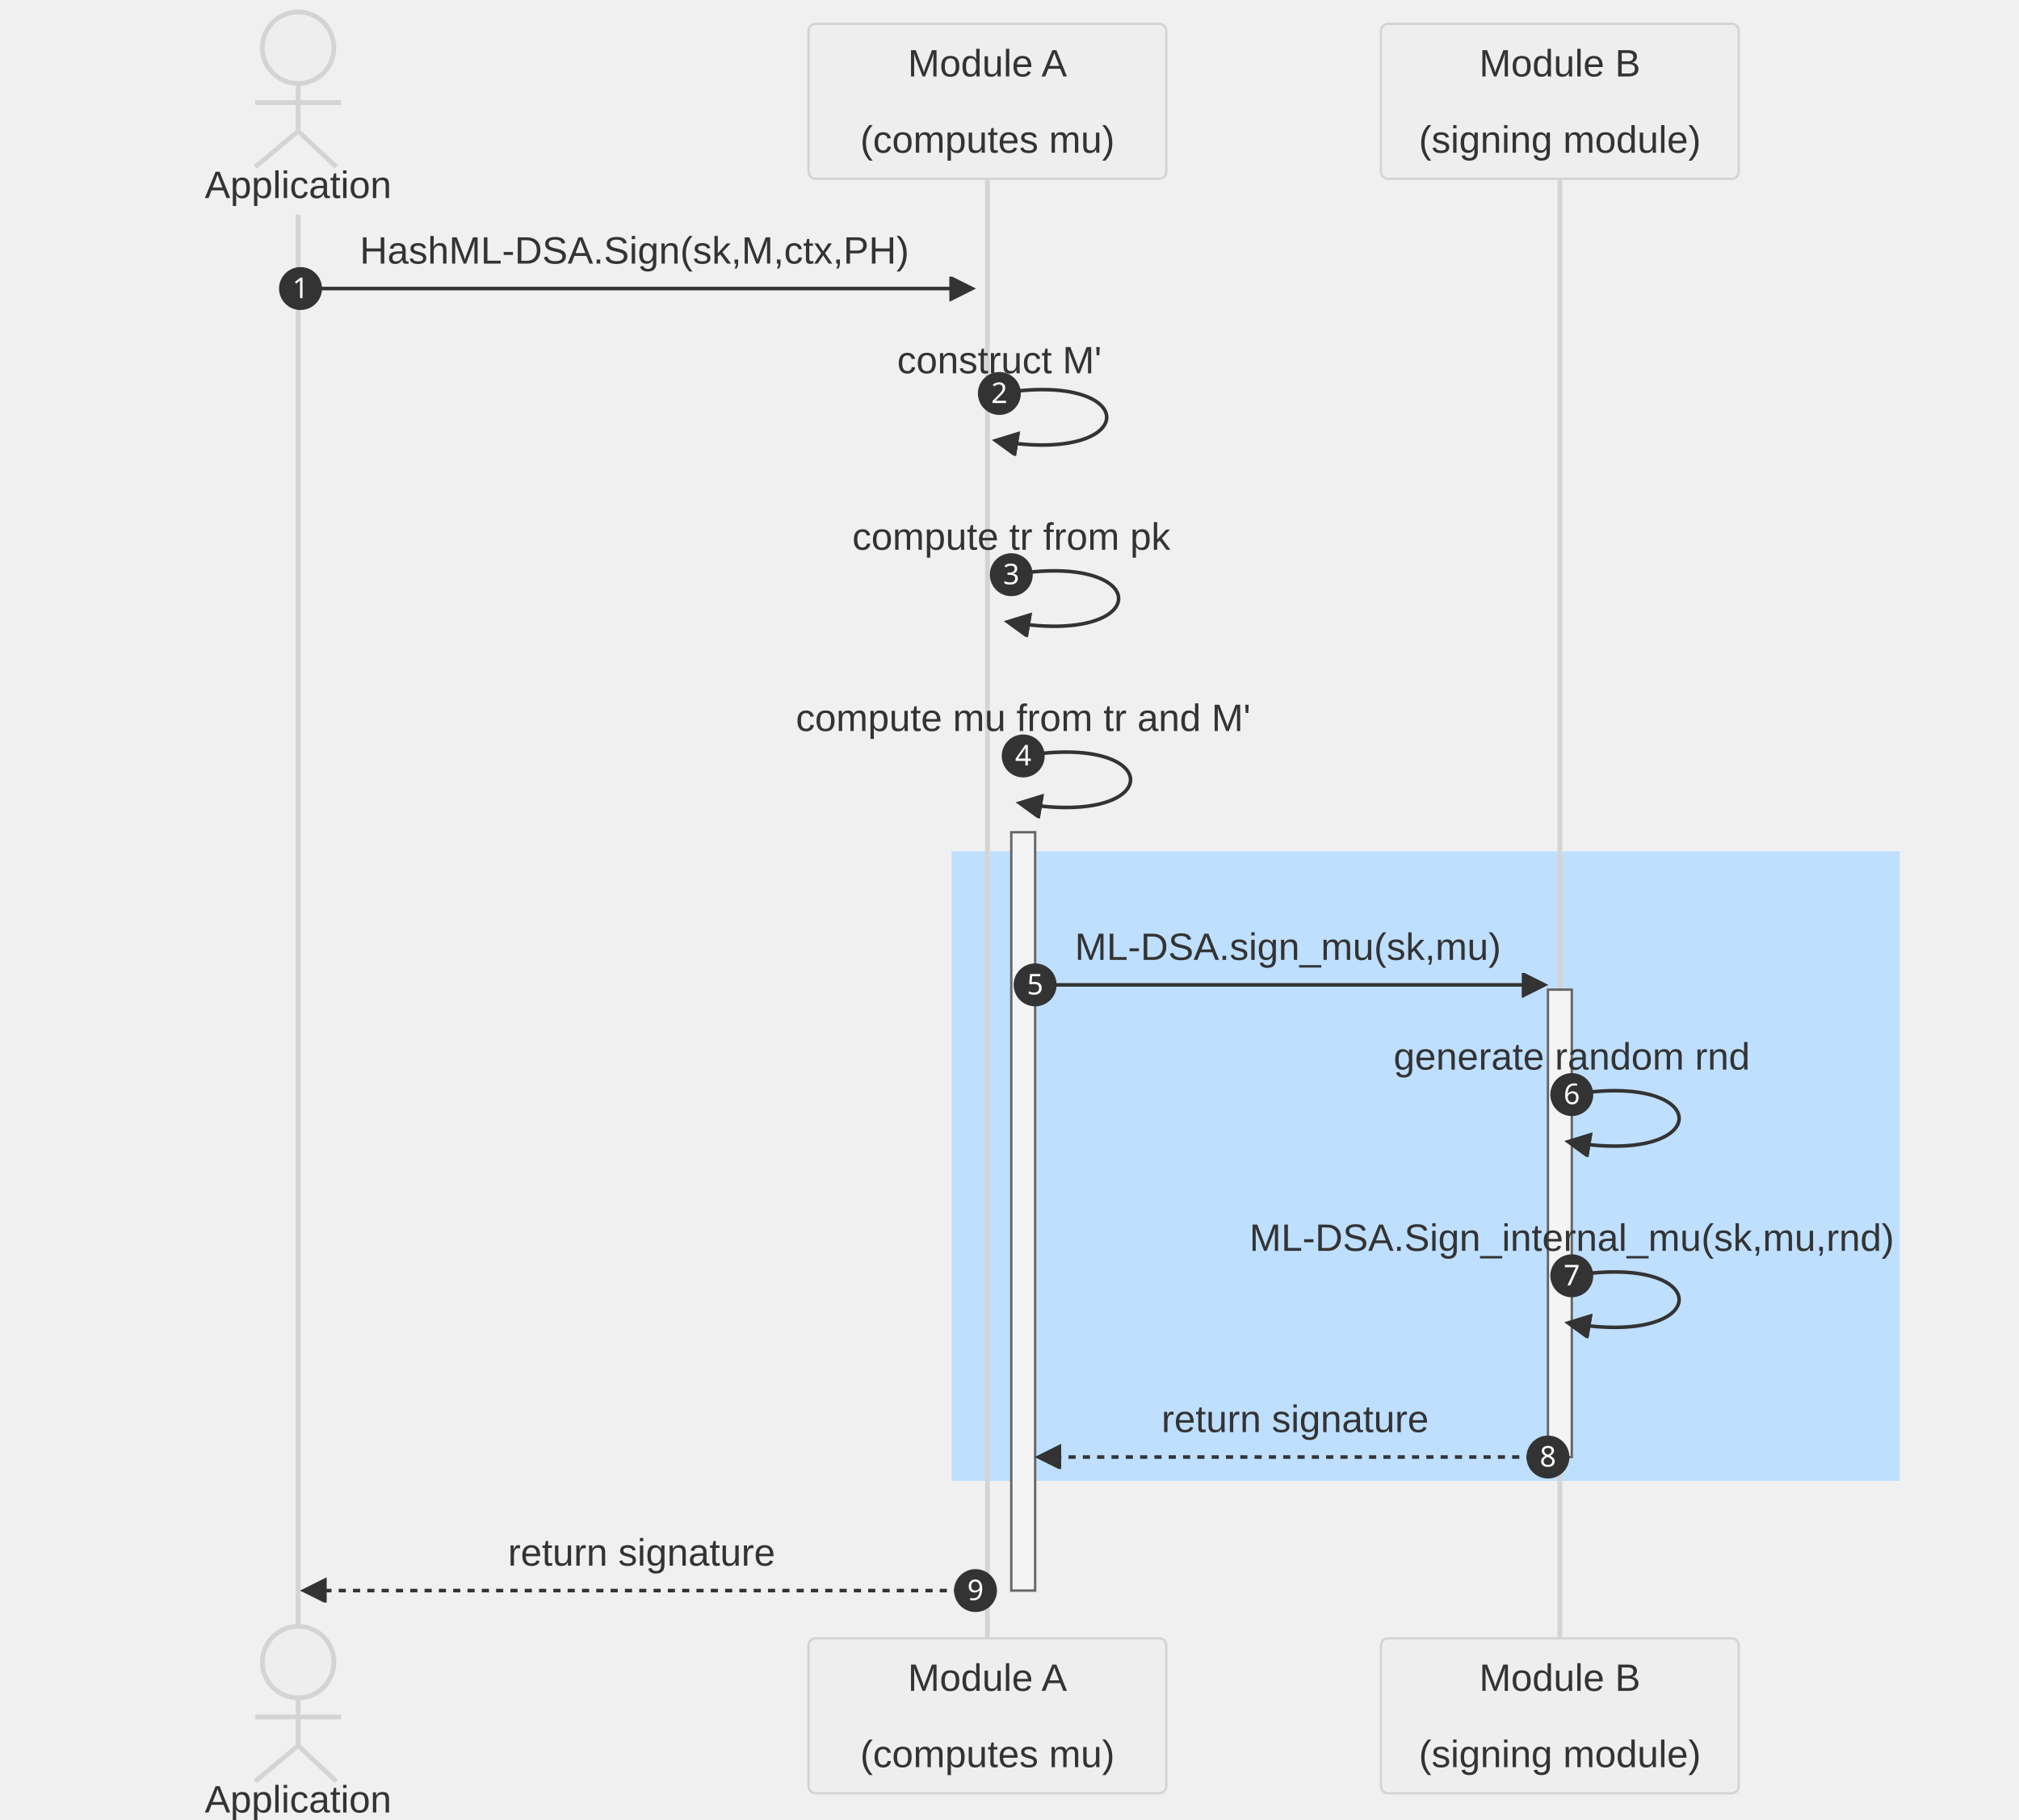
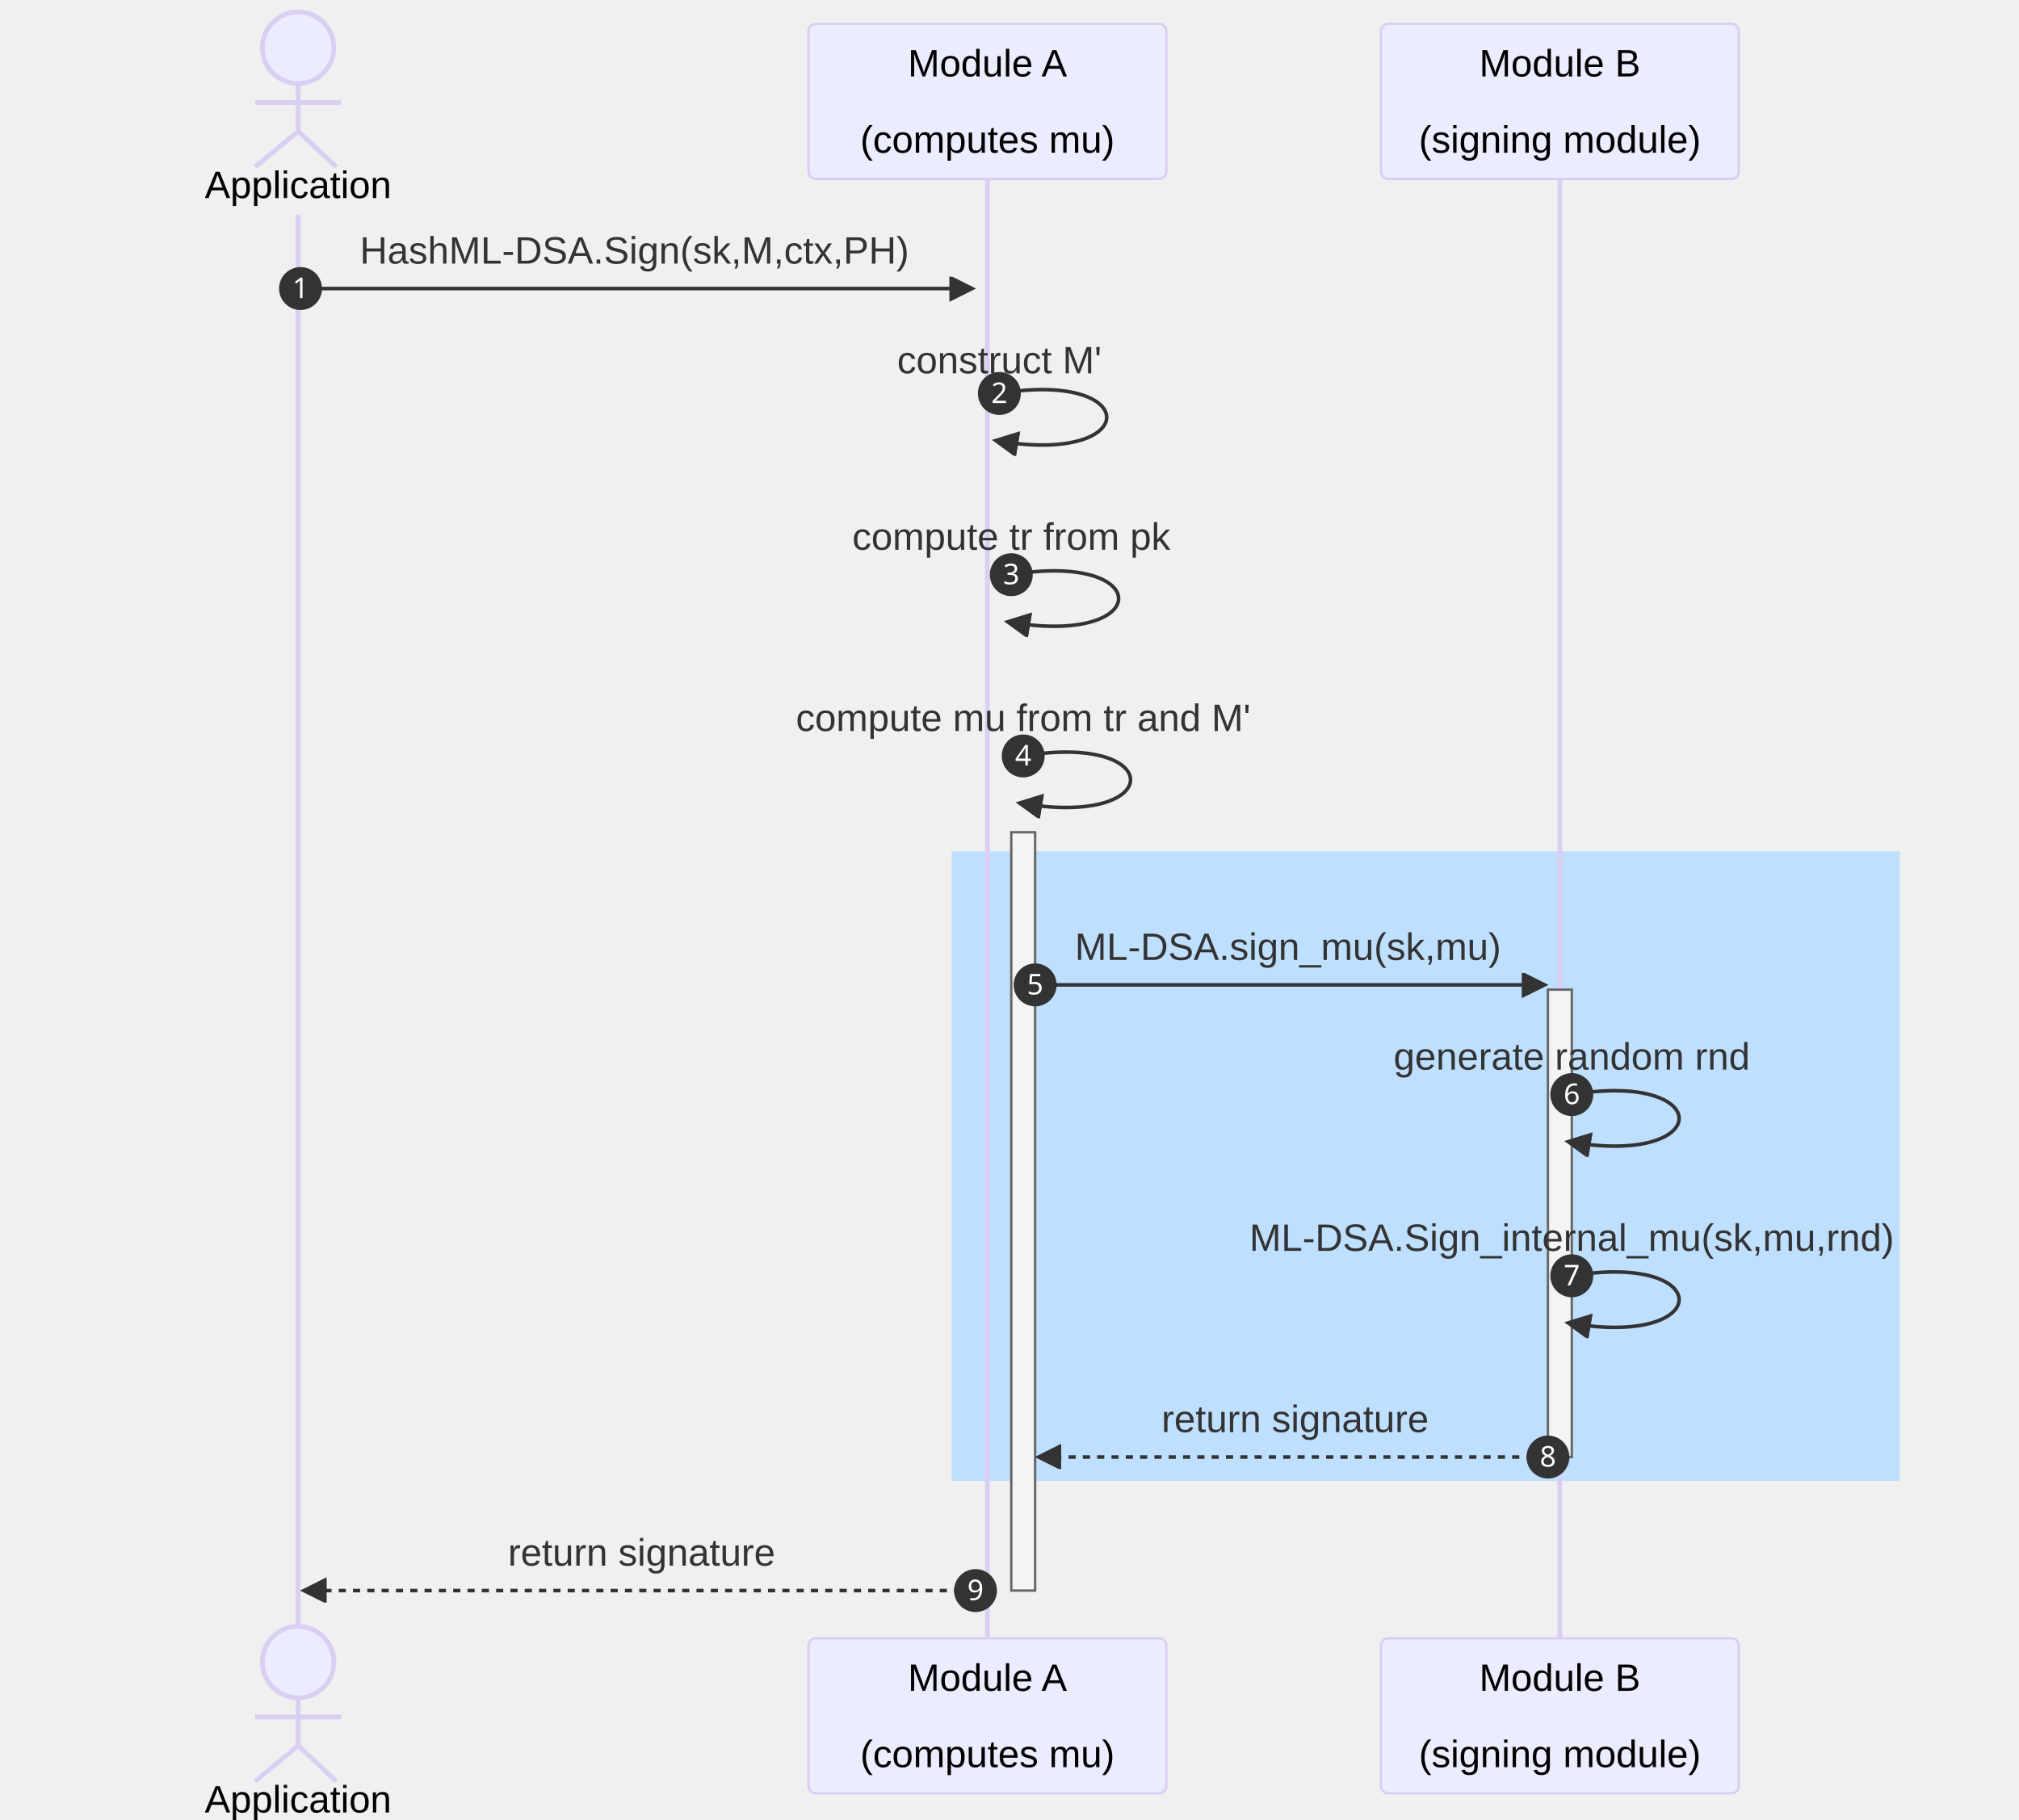
<svg xmlns="http://www.w3.org/2000/svg" aria-roledescription="sequence" role="graphics-document document" viewBox="-50 -10 846.5 763" style="max-width: 846.5px; background-color: transparent;" width="100%" id="my-svg">
  <rect class="rect" height="264" width="397.5" fill="rgb(191,223,255)" y="347" x="349" />
  <g>
    <rect class="actor actor-bottom" ry="3" rx="3" name="Module B" height="65" width="150" stroke="#666" fill="#eaeaea" y="677" x="529" />
    <text style="text-anchor: middle; font-size: 16px; font-weight: 400;" class="actor" alignment-baseline="central" dominant-baseline="central" y="709.5" x="604">
      <tspan dy="-16" x="604">Module B</tspan>
    </text>
    <text style="text-anchor: middle; font-size: 16px; font-weight: 400;" class="actor" alignment-baseline="central" dominant-baseline="central" y="709.5" x="604">
      <tspan dy="0" x="604" />
    </text>
    <text style="text-anchor: middle; font-size: 16px; font-weight: 400;" class="actor" alignment-baseline="central" dominant-baseline="central" y="709.5" x="604">
      <tspan dy="16" x="604">(signing module)</tspan>
    </text>
  </g>
  <g>
    <rect class="actor actor-bottom" ry="3" rx="3" name="Module A" height="65" width="150" stroke="#666" fill="#eaeaea" y="677" x="289" />
    <text style="text-anchor: middle; font-size: 16px; font-weight: 400;" class="actor" alignment-baseline="central" dominant-baseline="central" y="709.5" x="364">
      <tspan dy="-16" x="364">Module A</tspan>
    </text>
    <text style="text-anchor: middle; font-size: 16px; font-weight: 400;" class="actor" alignment-baseline="central" dominant-baseline="central" y="709.5" x="364">
      <tspan dy="0" x="364" />
    </text>
    <text style="text-anchor: middle; font-size: 16px; font-weight: 400;" class="actor" alignment-baseline="central" dominant-baseline="central" y="709.5" x="364">
      <tspan dy="16" x="364">(computes mu)</tspan>
    </text>
  </g>
  <g>
    <line stroke="#999" stroke-width="0.5px" class="200" y2="677" x2="604" y1="5" x1="604" id="actor2" />
    <g id="root-2">
      <rect class="actor actor-top" ry="3" rx="3" name="Module B" height="65" width="150" stroke="#666" fill="#eaeaea" y="0" x="529" />
      <text style="text-anchor: middle; font-size: 16px; font-weight: 400;" class="actor" alignment-baseline="central" dominant-baseline="central" y="32.5" x="604">
        <tspan dy="-16" x="604">Module B</tspan>
      </text>
      <text style="text-anchor: middle; font-size: 16px; font-weight: 400;" class="actor" alignment-baseline="central" dominant-baseline="central" y="32.5" x="604">
        <tspan dy="0" x="604" />
      </text>
      <text style="text-anchor: middle; font-size: 16px; font-weight: 400;" class="actor" alignment-baseline="central" dominant-baseline="central" y="32.5" x="604">
        <tspan dy="16" x="604">(signing module)</tspan>
      </text>
    </g>
  </g>
  <g>
    <line stroke="#999" stroke-width="0.5px" class="200" y2="677" x2="364" y1="5" x1="364" id="actor1" />
    <g id="root-1">
      <rect class="actor actor-top" ry="3" rx="3" name="Module A" height="65" width="150" stroke="#666" fill="#eaeaea" y="0" x="289" />
      <text style="text-anchor: middle; font-size: 16px; font-weight: 400;" class="actor" alignment-baseline="central" dominant-baseline="central" y="32.5" x="364">
        <tspan dy="-16" x="364">Module A</tspan>
      </text>
      <text style="text-anchor: middle; font-size: 16px; font-weight: 400;" class="actor" alignment-baseline="central" dominant-baseline="central" y="32.5" x="364">
        <tspan dy="0" x="364" />
      </text>
      <text style="text-anchor: middle; font-size: 16px; font-weight: 400;" class="actor" alignment-baseline="central" dominant-baseline="central" y="32.5" x="364">
        <tspan dy="16" x="364">(computes mu)</tspan>
      </text>
    </g>
  </g>
-   <style>#my-svg{font-family:"trebuchet ms",verdana,arial,sans-serif;font-size:16px;fill:#000000;}#my-svg .error-icon{fill:#552222;}#my-svg .error-text{fill:#552222;stroke:#552222;}#my-svg .edge-thickness-normal{stroke-width:2px;}#my-svg .edge-thickness-thick{stroke-width:3.5px;}#my-svg .edge-pattern-solid{stroke-dasharray:0;}#my-svg .edge-pattern-dashed{stroke-dasharray:3;}#my-svg .edge-pattern-dotted{stroke-dasharray:2;}#my-svg .marker{fill:#666;stroke:#666;}#my-svg .marker.cross{stroke:#666;}#my-svg svg{font-family:"trebuchet ms",verdana,arial,sans-serif;font-size:16px;}#my-svg .actor{stroke:hsl(0, 0%, 83%);fill:#eee;}#my-svg text.actor&gt;tspan{fill:#333;stroke:none;}#my-svg .actor-line{stroke:#666;}#my-svg .messageLine0{stroke-width:1.5;stroke-dasharray:none;stroke:#333;}#my-svg .messageLine1{stroke-width:1.5;stroke-dasharray:2,2;stroke:#333;}#my-svg #arrowhead path{fill:#333;stroke:#333;}#my-svg .sequenceNumber{fill:white;}#my-svg #sequencenumber{fill:#333;}#my-svg #crosshead path{fill:#333;stroke:#333;}#my-svg .messageText{fill:#333;stroke:none;}#my-svg .labelBox{stroke:hsl(0, 0%, 83%);fill:#eee;}#my-svg .labelText,#my-svg .labelText&gt;tspan{fill:#333;stroke:none;}#my-svg .loopText,#my-svg .loopText&gt;tspan{fill:#333;stroke:none;}#my-svg .loopLine{stroke-width:2px;stroke-dasharray:2,2;stroke:hsl(0, 0%, 83%);fill:hsl(0, 0%, 83%);}#my-svg .note{stroke:#999;fill:#666;}#my-svg .noteText,#my-svg .noteText&gt;tspan{fill:#fff;stroke:none;}#my-svg .activation0{fill:#f4f4f4;stroke:#666;}#my-svg .activation1{fill:#f4f4f4;stroke:#666;}#my-svg .activation2{fill:#f4f4f4;stroke:#666;}#my-svg .actorPopupMenu{position:absolute;}#my-svg .actorPopupMenuPanel{position:absolute;fill:#eee;box-shadow:0px 8px 16px 0px rgba(0,0,0,0.2);filter:drop-shadow(3px 5px 2px rgb(0 0 0 / 0.4));}#my-svg .actor-man line{stroke:hsl(0, 0%, 83%);fill:#eee;}#my-svg .actor-man circle,#my-svg line{stroke:hsl(0, 0%, 83%);fill:#eee;stroke-width:2px;}#my-svg :root{--mermaid-font-family:"trebuchet ms",verdana,arial,sans-serif;}</style>
+   <style>#my-svg{font-family:"trebuchet ms",verdana,arial,sans-serif;font-size:16px;fill:#333;}#my-svg .error-icon{fill:#552222;}#my-svg .error-text{fill:#552222;stroke:#552222;}#my-svg .edge-thickness-normal{stroke-width:2px;}#my-svg .edge-thickness-thick{stroke-width:3.5px;}#my-svg .edge-pattern-solid{stroke-dasharray:0;}#my-svg .edge-pattern-dashed{stroke-dasharray:3;}#my-svg .edge-pattern-dotted{stroke-dasharray:2;}#my-svg .marker{fill:#333333;stroke:#333333;}#my-svg .marker.cross{stroke:#333333;}#my-svg svg{font-family:"trebuchet ms",verdana,arial,sans-serif;font-size:16px;}#my-svg .actor{stroke:hsl(259.626, 59.777%, 87.902%);fill:#ECECFF;}#my-svg text.actor&gt;tspan{fill:black;stroke:none;}#my-svg .actor-line{stroke:grey;}#my-svg .messageLine0{stroke-width:1.5;stroke-dasharray:none;stroke:#333;}#my-svg .messageLine1{stroke-width:1.5;stroke-dasharray:2,2;stroke:#333;}#my-svg #arrowhead path{fill:#333;stroke:#333;}#my-svg .sequenceNumber{fill:white;}#my-svg #sequencenumber{fill:#333;}#my-svg #crosshead path{fill:#333;stroke:#333;}#my-svg .messageText{fill:#333;stroke:none;}#my-svg .labelBox{stroke:hsl(259.626, 59.777%, 87.902%);fill:#ECECFF;}#my-svg .labelText,#my-svg .labelText&gt;tspan{fill:black;stroke:none;}#my-svg .loopText,#my-svg .loopText&gt;tspan{fill:black;stroke:none;}#my-svg .loopLine{stroke-width:2px;stroke-dasharray:2,2;stroke:hsl(259.626, 59.777%, 87.902%);fill:hsl(259.626, 59.777%, 87.902%);}#my-svg .note{stroke:#aaaa33;fill:#fff5ad;}#my-svg .noteText,#my-svg .noteText&gt;tspan{fill:black;stroke:none;}#my-svg .activation0{fill:#f4f4f4;stroke:#666;}#my-svg .activation1{fill:#f4f4f4;stroke:#666;}#my-svg .activation2{fill:#f4f4f4;stroke:#666;}#my-svg .actorPopupMenu{position:absolute;}#my-svg .actorPopupMenuPanel{position:absolute;fill:#ECECFF;box-shadow:0px 8px 16px 0px rgba(0,0,0,0.2);filter:drop-shadow(3px 5px 2px rgb(0 0 0 / 0.4));}#my-svg .actor-man line{stroke:hsl(259.626, 59.777%, 87.902%);fill:#ECECFF;}#my-svg .actor-man circle,#my-svg line{stroke:hsl(259.626, 59.777%, 87.902%);fill:#ECECFF;stroke-width:2px;}#my-svg :root{--mermaid-font-family:"trebuchet ms",verdana,arial,sans-serif;}</style>
  <g />
  <defs>
    <symbol height="24" width="24" id="computer">
      <path d="M2 2v13h20v-13h-20zm18 11h-16v-9h16v9zm-10.228 6l.466-1h3.524l.467 1h-4.457zm14.228 3h-24l2-6h2.104l-1.33 4h18.45l-1.297-4h2.073l2 6zm-5-10h-14v-7h14v7z" transform="scale(.5)" />
    </symbol>
  </defs>
  <defs>
    <symbol clip-rule="evenodd" fill-rule="evenodd" id="database">
      <path d="M12.258.001l.256.004.255.005.253.008.251.01.249.012.247.015.246.016.242.019.241.02.239.023.236.024.233.027.231.028.229.031.225.032.223.034.22.036.217.038.214.04.211.041.208.043.205.045.201.046.198.048.194.05.191.051.187.053.183.054.18.056.175.057.172.059.168.06.163.061.16.063.155.064.15.066.074.033.073.033.071.034.07.034.069.035.068.035.067.035.066.035.064.036.064.036.062.036.06.036.06.037.058.037.058.037.055.038.055.038.053.038.052.038.051.039.05.039.048.039.047.039.045.04.044.04.043.04.041.04.04.041.039.041.037.041.036.041.034.041.033.042.032.042.03.042.029.042.027.042.026.043.024.043.023.043.021.043.02.043.018.044.017.043.015.044.013.044.012.044.011.045.009.044.007.045.006.045.004.045.002.045.001.045v17l-.001.045-.002.045-.004.045-.006.045-.007.045-.009.044-.011.045-.012.044-.013.044-.015.044-.017.043-.018.044-.02.043-.021.043-.023.043-.024.043-.026.043-.027.042-.029.042-.03.042-.032.042-.033.042-.034.041-.036.041-.037.041-.039.041-.04.041-.041.04-.043.04-.044.04-.045.04-.047.039-.048.039-.05.039-.051.039-.052.038-.053.038-.055.038-.055.038-.058.037-.058.037-.06.037-.06.036-.062.036-.064.036-.064.036-.066.035-.067.035-.068.035-.069.035-.07.034-.071.034-.073.033-.074.033-.15.066-.155.064-.16.063-.163.061-.168.06-.172.059-.175.057-.18.056-.183.054-.187.053-.191.051-.194.05-.198.048-.201.046-.205.045-.208.043-.211.041-.214.04-.217.038-.22.036-.223.034-.225.032-.229.031-.231.028-.233.027-.236.024-.239.023-.241.02-.242.019-.246.016-.247.015-.249.012-.251.01-.253.008-.255.005-.256.004-.258.001-.258-.001-.256-.004-.255-.005-.253-.008-.251-.01-.249-.012-.247-.015-.245-.016-.243-.019-.241-.02-.238-.023-.236-.024-.234-.027-.231-.028-.228-.031-.226-.032-.223-.034-.22-.036-.217-.038-.214-.04-.211-.041-.208-.043-.204-.045-.201-.046-.198-.048-.195-.05-.19-.051-.187-.053-.184-.054-.179-.056-.176-.057-.172-.059-.167-.06-.164-.061-.159-.063-.155-.064-.151-.066-.074-.033-.072-.033-.072-.034-.07-.034-.069-.035-.068-.035-.067-.035-.066-.035-.064-.036-.063-.036-.062-.036-.061-.036-.06-.037-.058-.037-.057-.037-.056-.038-.055-.038-.053-.038-.052-.038-.051-.039-.049-.039-.049-.039-.046-.039-.046-.04-.044-.04-.043-.04-.041-.04-.04-.041-.039-.041-.037-.041-.036-.041-.034-.041-.033-.042-.032-.042-.03-.042-.029-.042-.027-.042-.026-.043-.024-.043-.023-.043-.021-.043-.02-.043-.018-.044-.017-.043-.015-.044-.013-.044-.012-.044-.011-.045-.009-.044-.007-.045-.006-.045-.004-.045-.002-.045-.001-.045v-17l.001-.045.002-.045.004-.045.006-.045.007-.045.009-.044.011-.045.012-.044.013-.044.015-.044.017-.043.018-.044.02-.043.021-.043.023-.043.024-.043.026-.043.027-.042.029-.042.03-.042.032-.042.033-.042.034-.041.036-.041.037-.041.039-.041.04-.041.041-.04.043-.04.044-.04.046-.04.046-.039.049-.039.049-.039.051-.039.052-.038.053-.038.055-.038.056-.038.057-.037.058-.037.06-.037.061-.036.062-.036.063-.036.064-.036.066-.035.067-.035.068-.035.069-.035.07-.034.072-.034.072-.033.074-.033.151-.066.155-.064.159-.063.164-.061.167-.06.172-.059.176-.057.179-.056.184-.054.187-.053.19-.051.195-.05.198-.048.201-.046.204-.045.208-.043.211-.041.214-.04.217-.038.22-.036.223-.034.226-.032.228-.031.231-.028.234-.027.236-.024.238-.023.241-.02.243-.019.245-.016.247-.015.249-.012.251-.01.253-.008.255-.005.256-.004.258-.001.258.001zm-9.258 20.499v.01l.001.021.003.021.004.022.005.021.006.022.007.022.009.023.01.022.011.023.012.023.013.023.015.023.016.024.017.023.018.024.019.024.021.024.022.025.023.024.024.025.052.049.056.05.061.051.066.051.07.051.075.051.079.052.084.052.088.052.092.052.097.052.102.051.105.052.11.052.114.051.119.051.123.051.127.05.131.05.135.05.139.048.144.049.147.047.152.047.155.047.16.045.163.045.167.043.171.043.176.041.178.041.183.039.187.039.19.037.194.035.197.035.202.033.204.031.209.03.212.029.216.027.219.025.222.024.226.021.23.02.233.018.236.016.24.015.243.012.246.01.249.008.253.005.256.004.259.001.26-.001.257-.004.254-.005.25-.008.247-.011.244-.012.241-.014.237-.016.233-.018.231-.021.226-.021.224-.024.22-.026.216-.027.212-.028.21-.031.205-.031.202-.034.198-.034.194-.036.191-.037.187-.039.183-.04.179-.04.175-.042.172-.043.168-.044.163-.045.16-.046.155-.046.152-.047.148-.048.143-.049.139-.049.136-.05.131-.05.126-.05.123-.051.118-.052.114-.051.11-.052.106-.052.101-.052.096-.052.092-.052.088-.053.083-.051.079-.052.074-.052.07-.051.065-.051.06-.051.056-.05.051-.05.023-.024.023-.025.021-.024.02-.024.019-.024.018-.024.017-.024.015-.023.014-.024.013-.023.012-.023.01-.023.01-.022.008-.022.006-.022.006-.022.004-.022.004-.021.001-.021.001-.021v-4.127l-.077.055-.08.053-.083.054-.085.053-.087.052-.09.052-.093.051-.095.05-.097.05-.1.049-.102.049-.105.048-.106.047-.109.047-.111.046-.114.045-.115.045-.118.044-.12.043-.122.042-.124.042-.126.041-.128.04-.13.04-.132.038-.134.038-.135.037-.138.037-.139.035-.142.035-.143.034-.144.033-.147.032-.148.031-.15.03-.151.03-.153.029-.154.027-.156.027-.158.026-.159.025-.161.024-.162.023-.163.022-.165.021-.166.02-.167.019-.169.018-.169.017-.171.016-.173.015-.173.014-.175.013-.175.012-.177.011-.178.01-.179.008-.179.008-.181.006-.182.005-.182.004-.184.003-.184.002h-.37l-.184-.002-.184-.003-.182-.004-.182-.005-.181-.006-.179-.008-.179-.008-.178-.01-.176-.011-.176-.012-.175-.013-.173-.014-.172-.015-.171-.016-.17-.017-.169-.018-.167-.019-.166-.02-.165-.021-.163-.022-.162-.023-.161-.024-.159-.025-.157-.026-.156-.027-.155-.027-.153-.029-.151-.03-.15-.03-.148-.031-.146-.032-.145-.033-.143-.034-.141-.035-.14-.035-.137-.037-.136-.037-.134-.038-.132-.038-.13-.04-.128-.04-.126-.041-.124-.042-.122-.042-.12-.044-.117-.043-.116-.045-.113-.045-.112-.046-.109-.047-.106-.047-.105-.048-.102-.049-.1-.049-.097-.05-.095-.05-.093-.052-.09-.051-.087-.052-.085-.053-.083-.054-.08-.054-.077-.054v4.127zm0-5.654v.011l.001.021.003.021.004.021.005.022.006.022.007.022.009.022.01.022.011.023.012.023.013.023.015.024.016.023.017.024.018.024.019.024.021.024.022.024.023.025.024.024.052.05.056.05.061.05.066.051.07.051.075.052.079.051.084.052.088.052.092.052.097.052.102.052.105.052.11.051.114.051.119.052.123.05.127.051.131.05.135.049.139.049.144.048.147.048.152.047.155.046.16.045.163.045.167.044.171.042.176.042.178.04.183.04.187.038.19.037.194.036.197.034.202.033.204.032.209.03.212.028.216.027.219.025.222.024.226.022.23.02.233.018.236.016.24.014.243.012.246.01.249.008.253.006.256.003.259.001.26-.001.257-.003.254-.006.25-.008.247-.01.244-.012.241-.015.237-.016.233-.018.231-.02.226-.022.224-.024.22-.025.216-.027.212-.029.21-.03.205-.032.202-.033.198-.035.194-.036.191-.037.187-.039.183-.039.179-.041.175-.042.172-.043.168-.044.163-.045.16-.045.155-.047.152-.047.148-.048.143-.048.139-.05.136-.049.131-.05.126-.051.123-.051.118-.051.114-.052.11-.052.106-.052.101-.052.096-.052.092-.052.088-.052.083-.052.079-.052.074-.051.07-.052.065-.051.06-.05.056-.051.051-.049.023-.025.023-.024.021-.025.02-.024.019-.024.018-.024.017-.024.015-.023.014-.023.013-.024.012-.022.01-.023.01-.023.008-.022.006-.022.006-.022.004-.021.004-.022.001-.021.001-.021v-4.139l-.077.054-.08.054-.083.054-.085.052-.087.053-.09.051-.093.051-.095.051-.097.05-.1.049-.102.049-.105.048-.106.047-.109.047-.111.046-.114.045-.115.044-.118.044-.12.044-.122.042-.124.042-.126.041-.128.04-.13.039-.132.039-.134.038-.135.037-.138.036-.139.036-.142.035-.143.033-.144.033-.147.033-.148.031-.15.03-.151.03-.153.028-.154.028-.156.027-.158.026-.159.025-.161.024-.162.023-.163.022-.165.021-.166.02-.167.019-.169.018-.169.017-.171.016-.173.015-.173.014-.175.013-.175.012-.177.011-.178.009-.179.009-.179.007-.181.007-.182.005-.182.004-.184.003-.184.002h-.37l-.184-.002-.184-.003-.182-.004-.182-.005-.181-.007-.179-.007-.179-.009-.178-.009-.176-.011-.176-.012-.175-.013-.173-.014-.172-.015-.171-.016-.17-.017-.169-.018-.167-.019-.166-.02-.165-.021-.163-.022-.162-.023-.161-.024-.159-.025-.157-.026-.156-.027-.155-.028-.153-.028-.151-.03-.15-.03-.148-.031-.146-.033-.145-.033-.143-.033-.141-.035-.14-.036-.137-.036-.136-.037-.134-.038-.132-.039-.13-.039-.128-.04-.126-.041-.124-.042-.122-.043-.12-.043-.117-.044-.116-.044-.113-.046-.112-.046-.109-.046-.106-.047-.105-.048-.102-.049-.1-.049-.097-.05-.095-.051-.093-.051-.09-.051-.087-.053-.085-.052-.083-.054-.08-.054-.077-.054v4.139zm0-5.666v.011l.001.02.003.022.004.021.005.022.006.021.007.022.009.023.01.022.011.023.012.023.013.023.015.023.016.024.017.024.018.023.019.024.021.025.022.024.023.024.024.025.052.05.056.05.061.05.066.051.07.051.075.052.079.051.084.052.088.052.092.052.097.052.102.052.105.051.11.052.114.051.119.051.123.051.127.05.131.05.135.05.139.049.144.048.147.048.152.047.155.046.16.045.163.045.167.043.171.043.176.042.178.04.183.04.187.038.19.037.194.036.197.034.202.033.204.032.209.03.212.028.216.027.219.025.222.024.226.021.23.02.233.018.236.017.24.014.243.012.246.01.249.008.253.006.256.003.259.001.26-.001.257-.003.254-.006.25-.008.247-.01.244-.013.241-.014.237-.016.233-.018.231-.02.226-.022.224-.024.22-.025.216-.027.212-.029.21-.03.205-.032.202-.033.198-.035.194-.036.191-.037.187-.039.183-.039.179-.041.175-.042.172-.043.168-.044.163-.045.16-.045.155-.047.152-.047.148-.048.143-.049.139-.049.136-.049.131-.051.126-.05.123-.051.118-.052.114-.051.11-.052.106-.052.101-.052.096-.052.092-.052.088-.052.083-.052.079-.052.074-.052.07-.051.065-.051.06-.051.056-.05.051-.049.023-.025.023-.025.021-.024.02-.024.019-.024.018-.024.017-.024.015-.023.014-.024.013-.023.012-.023.01-.022.01-.023.008-.022.006-.022.006-.022.004-.022.004-.021.001-.021.001-.021v-4.153l-.077.054-.08.054-.083.053-.085.053-.087.053-.09.051-.093.051-.095.051-.097.05-.1.049-.102.048-.105.048-.106.048-.109.046-.111.046-.114.046-.115.044-.118.044-.12.043-.122.043-.124.042-.126.041-.128.04-.13.039-.132.039-.134.038-.135.037-.138.036-.139.036-.142.034-.143.034-.144.033-.147.032-.148.032-.15.03-.151.03-.153.028-.154.028-.156.027-.158.026-.159.024-.161.024-.162.023-.163.023-.165.021-.166.02-.167.019-.169.018-.169.017-.171.016-.173.015-.173.014-.175.013-.175.012-.177.01-.178.01-.179.009-.179.007-.181.006-.182.006-.182.004-.184.003-.184.001-.185.001-.185-.001-.184-.001-.184-.003-.182-.004-.182-.006-.181-.006-.179-.007-.179-.009-.178-.01-.176-.01-.176-.012-.175-.013-.173-.014-.172-.015-.171-.016-.17-.017-.169-.018-.167-.019-.166-.02-.165-.021-.163-.023-.162-.023-.161-.024-.159-.024-.157-.026-.156-.027-.155-.028-.153-.028-.151-.03-.15-.03-.148-.032-.146-.032-.145-.033-.143-.034-.141-.034-.14-.036-.137-.036-.136-.037-.134-.038-.132-.039-.13-.039-.128-.041-.126-.041-.124-.041-.122-.043-.12-.043-.117-.044-.116-.044-.113-.046-.112-.046-.109-.046-.106-.048-.105-.048-.102-.048-.1-.05-.097-.049-.095-.051-.093-.051-.09-.052-.087-.052-.085-.053-.083-.053-.08-.054-.077-.054v4.153zm8.74-8.179l-.257.004-.254.005-.25.008-.247.011-.244.012-.241.014-.237.016-.233.018-.231.021-.226.022-.224.023-.22.026-.216.027-.212.028-.21.031-.205.032-.202.033-.198.034-.194.036-.191.038-.187.038-.183.04-.179.041-.175.042-.172.043-.168.043-.163.045-.16.046-.155.046-.152.048-.148.048-.143.048-.139.049-.136.05-.131.05-.126.051-.123.051-.118.051-.114.052-.11.052-.106.052-.101.052-.096.052-.092.052-.088.052-.083.052-.079.052-.074.051-.07.052-.065.051-.06.05-.056.05-.051.05-.023.025-.023.024-.021.024-.02.025-.019.024-.018.024-.017.023-.015.024-.014.023-.013.023-.012.023-.01.023-.01.022-.008.022-.006.023-.006.021-.004.022-.004.021-.001.021-.001.021.001.021.001.021.004.021.004.022.006.021.006.023.008.022.01.022.01.023.012.023.013.023.014.023.015.024.017.023.018.024.019.024.02.025.021.024.023.024.023.025.051.05.056.05.06.05.065.051.07.052.074.051.079.052.083.052.088.052.092.052.096.052.101.052.106.052.11.052.114.052.118.051.123.051.126.051.131.05.136.05.139.049.143.048.148.048.152.048.155.046.16.046.163.045.168.043.172.043.175.042.179.041.183.04.187.038.191.038.194.036.198.034.202.033.205.032.21.031.212.028.216.027.22.026.224.023.226.022.231.021.233.018.237.016.241.014.244.012.247.011.25.008.254.005.257.004.26.001.26-.001.257-.004.254-.005.25-.008.247-.011.244-.012.241-.014.237-.016.233-.018.231-.021.226-.022.224-.023.22-.026.216-.027.212-.028.21-.031.205-.032.202-.033.198-.034.194-.036.191-.038.187-.038.183-.04.179-.041.175-.042.172-.043.168-.043.163-.045.16-.046.155-.046.152-.048.148-.048.143-.048.139-.049.136-.05.131-.05.126-.051.123-.051.118-.051.114-.052.11-.052.106-.052.101-.052.096-.052.092-.052.088-.052.083-.052.079-.052.074-.051.07-.052.065-.051.06-.05.056-.05.051-.05.023-.025.023-.024.021-.024.02-.025.019-.024.018-.024.017-.023.015-.024.014-.023.013-.023.012-.023.01-.023.01-.022.008-.022.006-.023.006-.021.004-.022.004-.021.001-.021.001-.021-.001-.021-.001-.021-.004-.021-.004-.022-.006-.021-.006-.023-.008-.022-.01-.022-.01-.023-.012-.023-.013-.023-.014-.023-.015-.024-.017-.023-.018-.024-.019-.024-.02-.025-.021-.024-.023-.024-.023-.025-.051-.05-.056-.05-.06-.05-.065-.051-.07-.052-.074-.051-.079-.052-.083-.052-.088-.052-.092-.052-.096-.052-.101-.052-.106-.052-.11-.052-.114-.052-.118-.051-.123-.051-.126-.051-.131-.05-.136-.05-.139-.049-.143-.048-.148-.048-.152-.048-.155-.046-.16-.046-.163-.045-.168-.043-.172-.043-.175-.042-.179-.041-.183-.04-.187-.038-.191-.038-.194-.036-.198-.034-.202-.033-.205-.032-.21-.031-.212-.028-.216-.027-.22-.026-.224-.023-.226-.022-.231-.021-.233-.018-.237-.016-.241-.014-.244-.012-.247-.011-.25-.008-.254-.005-.257-.004-.26-.001-.26.001z" transform="scale(.5)" />
    </symbol>
  </defs>
  <defs>
    <symbol height="24" width="24" id="clock">
      <path d="M12 2c5.514 0 10 4.486 10 10s-4.486 10-10 10-10-4.486-10-10 4.486-10 10-10zm0-2c-6.627 0-12 5.373-12 12s5.373 12 12 12 12-5.373 12-12-5.373-12-12-12zm5.848 12.459c.202.038.202.333.001.372-1.907.361-6.045 1.111-6.547 1.111-.719 0-1.301-.582-1.301-1.301 0-.512.77-5.447 1.125-7.445.034-.192.312-.181.343.014l.985 6.238 5.394 1.011z" transform="scale(.5)" />
    </symbol>
  </defs>
  <defs>
    <marker orient="auto" markerHeight="12" markerWidth="12" markerUnits="userSpaceOnUse" refY="5" refX="7.9" id="arrowhead">
      <path d="M 0 0 L 10 5 L 0 10 z" />
    </marker>
  </defs>
  <defs>
    <marker refY="4.5" refX="4" orient="auto" markerHeight="8" markerWidth="15" id="crosshead">
      <path style="stroke-dasharray: 0, 0;" d="M 1,2 L 6,7 M 6,2 L 1,7" stroke-width="1pt" stroke="#000000" fill="none" />
    </marker>
  </defs>
  <defs>
    <marker orient="auto" markerHeight="28" markerWidth="20" refY="7" refX="15.5" id="filled-head">
      <path d="M 18,7 L9,13 L14,7 L9,1 Z" />
    </marker>
  </defs>
  <defs>
    <marker orient="auto" markerHeight="40" markerWidth="60" refY="15" refX="15" id="sequencenumber">
      <circle r="6" cy="15" cx="15" />
    </marker>
  </defs>
  <g />
  <g />
  <g />
  <g>
    <rect class="activation0" ry="0" rx="0" height="318" width="10" stroke="#666" fill="#EDF2AE" y="339" x="374" />
  </g>
  <g>
    <rect class="activation0" ry="0" rx="0" height="196" width="10" stroke="#666" fill="#EDF2AE" y="405" x="599" />
  </g>
  <line stroke="#999" stroke-width="0.5px" class="200" y2="677" x2="75" y1="80" x1="75" id="actor0" />
  <g name="Application" class="actor-man actor-top">
    <line y2="45" x2="75" y1="25" x1="75" id="actor-man-torso0" />
    <line y2="33" x2="93" y1="33" x1="57" id="actor-man-arms0" />
    <line y2="45" x2="75" y1="60" x1="57" />
    <line y2="60" x2="91" y1="45" x1="75" />
    <circle height="65" width="150" r="15" cy="10" cx="75" />
    <text style="text-anchor: middle; font-size: 16px; font-weight: 400;" class="actor" alignment-baseline="central" dominant-baseline="central" y="67.5" x="75">
      <tspan dy="0" x="75">Application</tspan>
    </text>
  </g>
  <text style="font-size: 16px; font-weight: 400;" dy="1em" class="messageText" alignment-baseline="middle" dominant-baseline="middle" text-anchor="middle" y="80" x="216">HashML-DSA.Sign(sk,M,ctx,PH)</text>
  <line style="fill: none;" marker-start="url(#sequencenumber)" marker-end="url(#arrowhead)" stroke="none" stroke-width="2" class="messageLine0" y2="111" x2="356" y1="111" x1="76" />
  <text class="sequenceNumber" text-anchor="middle" font-size="12px" font-family="sans-serif" y="115" x="76">1</text>
  <text style="font-size: 16px; font-weight: 400;" dy="1em" class="messageText" alignment-baseline="middle" dominant-baseline="middle" text-anchor="middle" y="126" x="369">construct M'</text>
  <path style="fill: none;" marker-start="url(#sequencenumber)" marker-end="url(#arrowhead)" stroke="none" stroke-width="2" class="messageLine0" d="M 369,155 C 429,145 429,185 369,175" />
  <text class="sequenceNumber" text-anchor="middle" font-size="12px" font-family="sans-serif" y="159" x="369">2</text>
  <text style="font-size: 16px; font-weight: 400;" dy="1em" class="messageText" alignment-baseline="middle" dominant-baseline="middle" text-anchor="middle" y="200" x="374">compute tr from pk</text>
  <path style="fill: none;" marker-start="url(#sequencenumber)" marker-end="url(#arrowhead)" stroke="none" stroke-width="2" class="messageLine0" d="M 374,231 C 434,221 434,261 374,251" />
  <text class="sequenceNumber" text-anchor="middle" font-size="12px" font-family="sans-serif" y="235" x="374">3</text>
  <text style="font-size: 16px; font-weight: 400;" dy="1em" class="messageText" alignment-baseline="middle" dominant-baseline="middle" text-anchor="middle" y="276" x="379">compute mu from tr and M'</text>
  <path style="fill: none;" marker-start="url(#sequencenumber)" marker-end="url(#arrowhead)" stroke="none" stroke-width="2" class="messageLine0" d="M 379,307 C 439,297 439,337 379,327" />
  <text class="sequenceNumber" text-anchor="middle" font-size="12px" font-family="sans-serif" y="311" x="379">4</text>
  <text style="font-size: 16px; font-weight: 400;" dy="1em" class="messageText" alignment-baseline="middle" dominant-baseline="middle" text-anchor="middle" y="372" x="490">ML-DSA.sign_mu(sk,mu)</text>
  <line style="fill: none;" marker-start="url(#sequencenumber)" marker-end="url(#arrowhead)" stroke="none" stroke-width="2" class="messageLine0" y2="403" x2="596" y1="403" x1="384" />
  <text class="sequenceNumber" text-anchor="middle" font-size="12px" font-family="sans-serif" y="407" x="384">5</text>
  <text style="font-size: 16px; font-weight: 400;" dy="1em" class="messageText" alignment-baseline="middle" dominant-baseline="middle" text-anchor="middle" y="418" x="609">generate random rnd</text>
  <path style="fill: none;" marker-start="url(#sequencenumber)" marker-end="url(#arrowhead)" stroke="none" stroke-width="2" class="messageLine0" d="M 609,449 C 669,439 669,479 609,469" />
  <text class="sequenceNumber" text-anchor="middle" font-size="12px" font-family="sans-serif" y="453" x="609">6</text>
  <text style="font-size: 16px; font-weight: 400;" dy="1em" class="messageText" alignment-baseline="middle" dominant-baseline="middle" text-anchor="middle" y="494" x="609">ML-DSA.Sign_internal_mu(sk,mu,rnd)</text>
  <path style="fill: none;" marker-start="url(#sequencenumber)" marker-end="url(#arrowhead)" stroke="none" stroke-width="2" class="messageLine0" d="M 609,525 C 669,515 669,555 609,545" />
  <text class="sequenceNumber" text-anchor="middle" font-size="12px" font-family="sans-serif" y="529" x="609">7</text>
  <text style="font-size: 16px; font-weight: 400;" dy="1em" class="messageText" alignment-baseline="middle" dominant-baseline="middle" text-anchor="middle" y="570" x="493">return signature</text>
  <line style="stroke-dasharray: 3, 3; fill: none;" marker-start="url(#sequencenumber)" marker-end="url(#arrowhead)" stroke="none" stroke-width="2" class="messageLine1" y2="601" x2="387" y1="601" x1="599" />
  <text class="sequenceNumber" text-anchor="middle" font-size="12px" font-family="sans-serif" y="605" x="599">8</text>
  <text style="font-size: 16px; font-weight: 400;" dy="1em" class="messageText" alignment-baseline="middle" dominant-baseline="middle" text-anchor="middle" y="626" x="219">return signature</text>
  <line style="stroke-dasharray: 3, 3; fill: none;" marker-start="url(#sequencenumber)" marker-end="url(#arrowhead)" stroke="none" stroke-width="2" class="messageLine1" y2="657" x2="79" y1="657" x1="359" />
  <text class="sequenceNumber" text-anchor="middle" font-size="12px" font-family="sans-serif" y="661" x="359">9</text>
  <g name="Application" class="actor-man actor-bottom">
    <line y2="722" x2="75" y1="702" x1="75" id="actor-man-torso2" />
    <line y2="710" x2="93" y1="710" x1="57" id="actor-man-arms2" />
    <line y2="722" x2="75" y1="737" x1="57" />
    <line y2="737" x2="91" y1="722" x1="75" />
    <circle height="65" width="150" r="15" cy="687" cx="75" />
    <text style="text-anchor: middle; font-size: 16px; font-weight: 400;" class="actor" alignment-baseline="central" dominant-baseline="central" y="744.5" x="75">
      <tspan dy="0" x="75">Application</tspan>
    </text>
  </g>
</svg>
